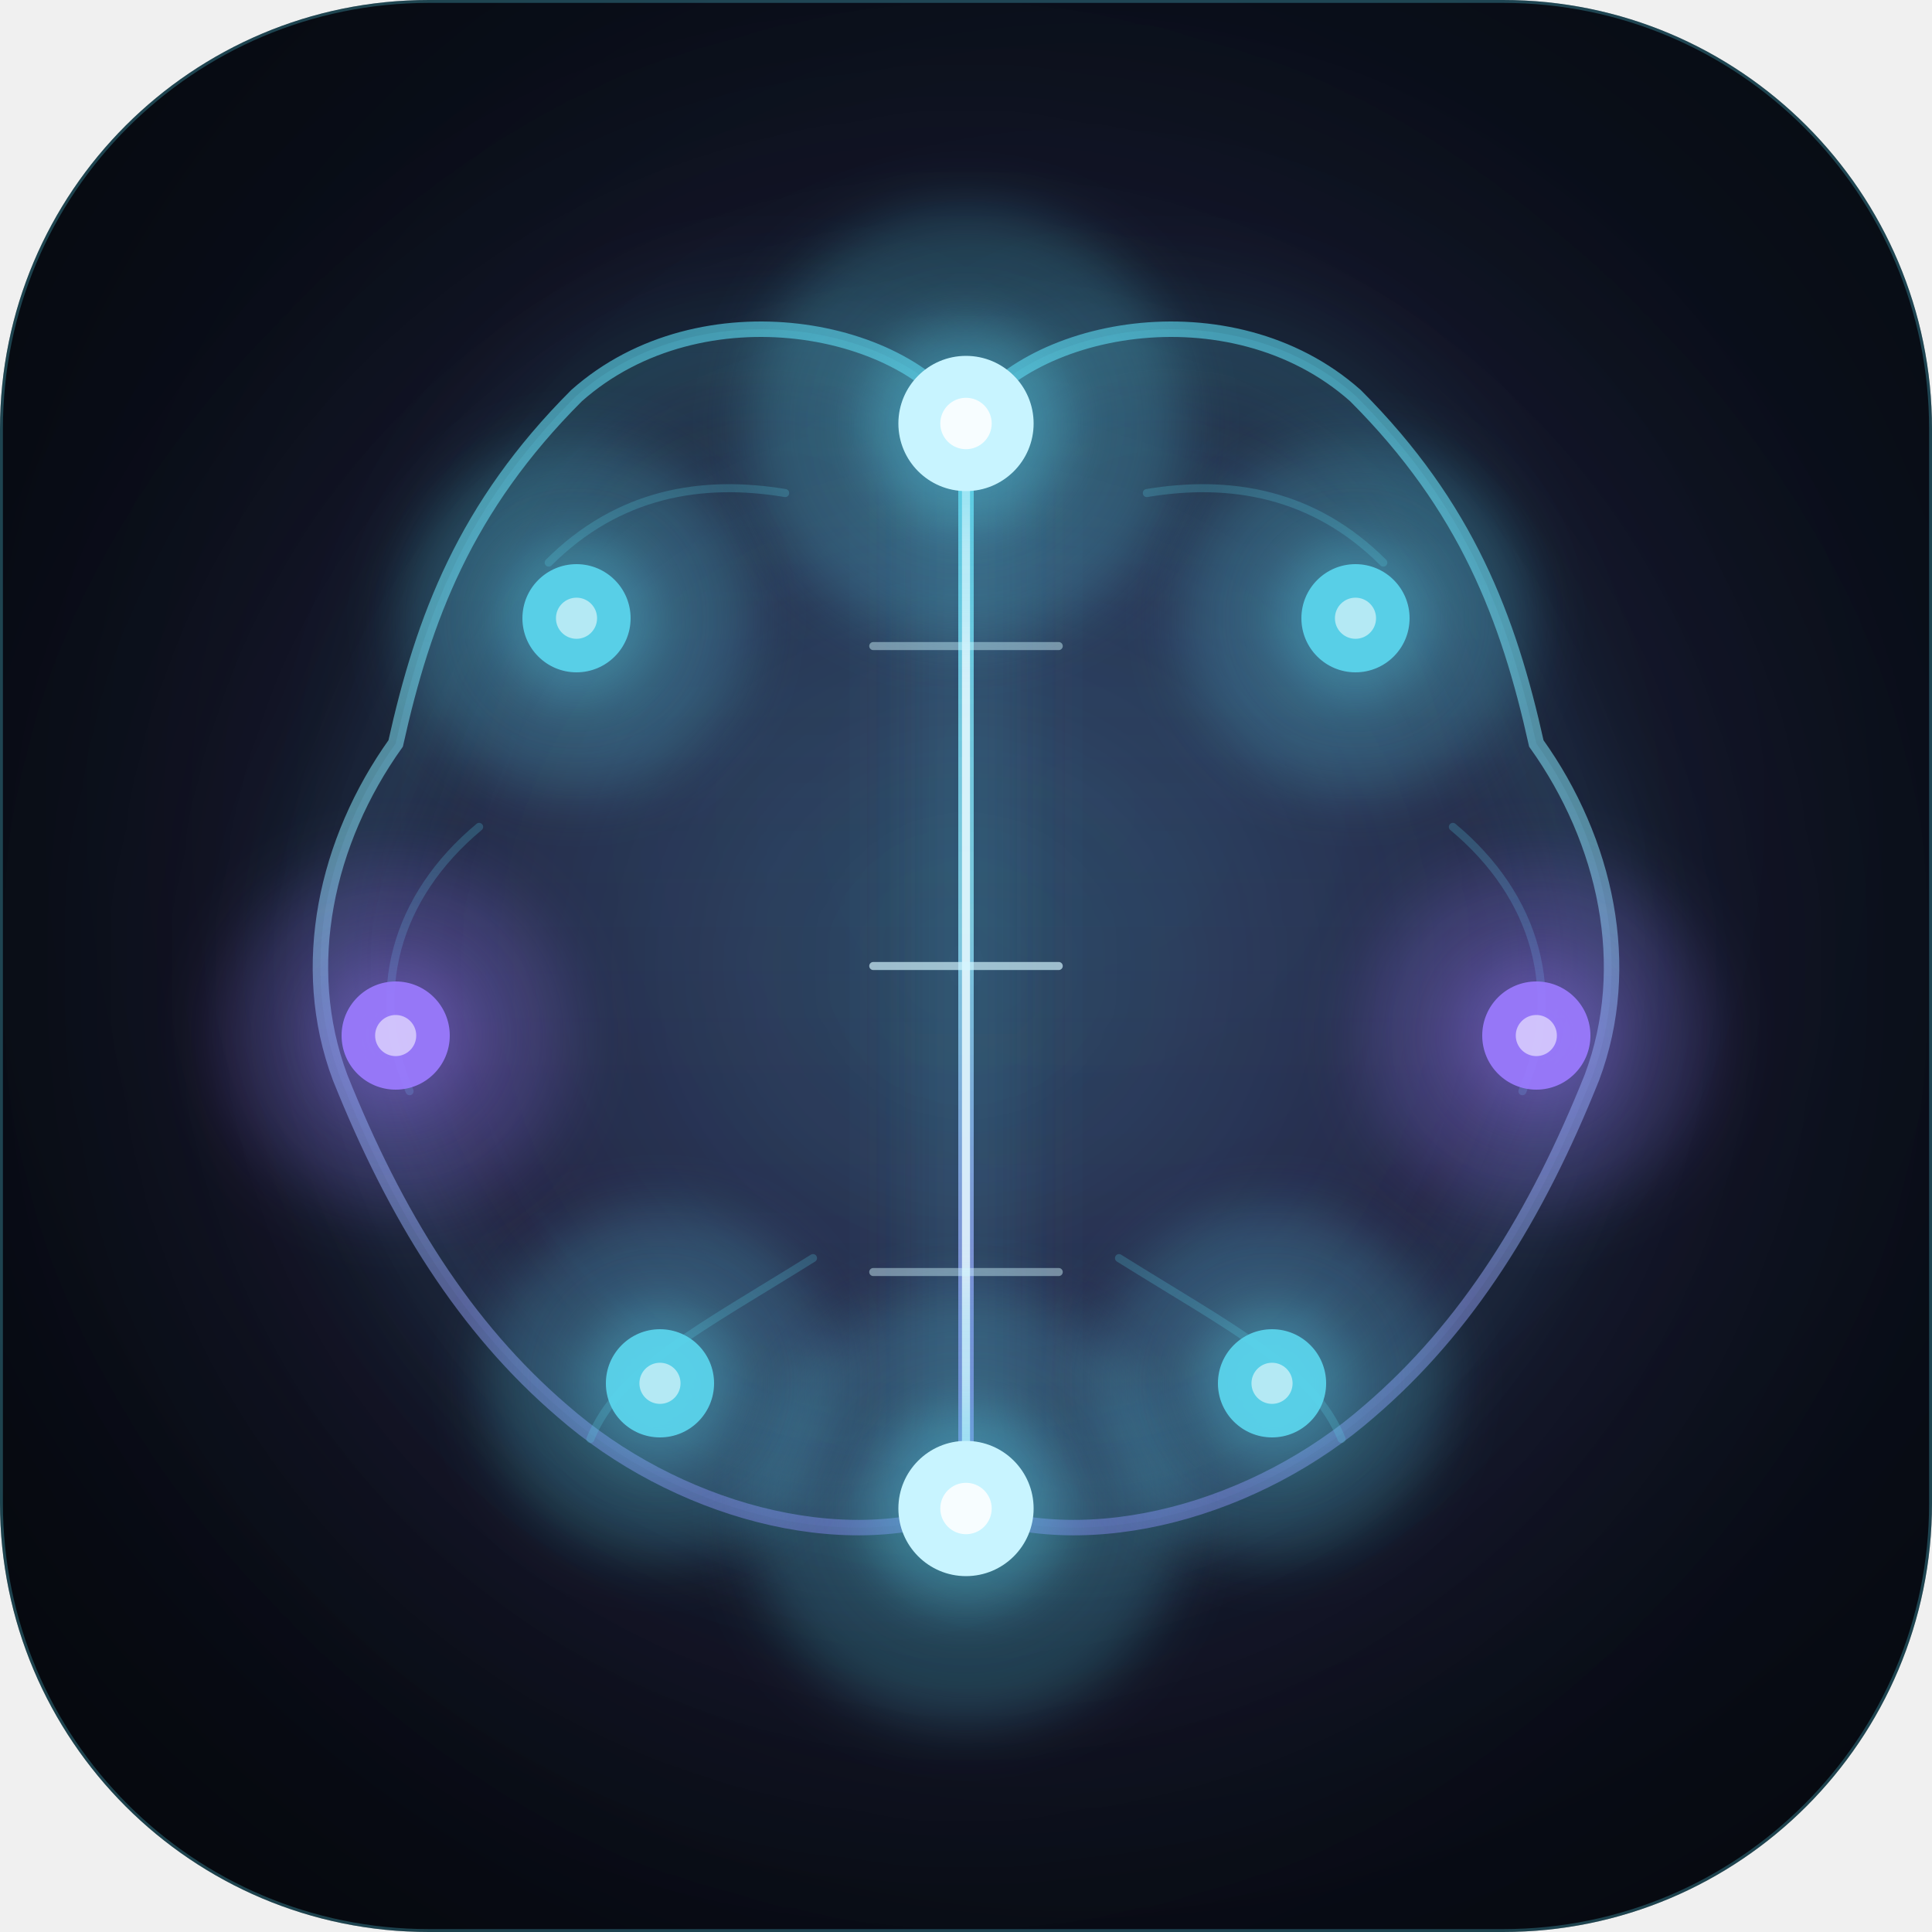
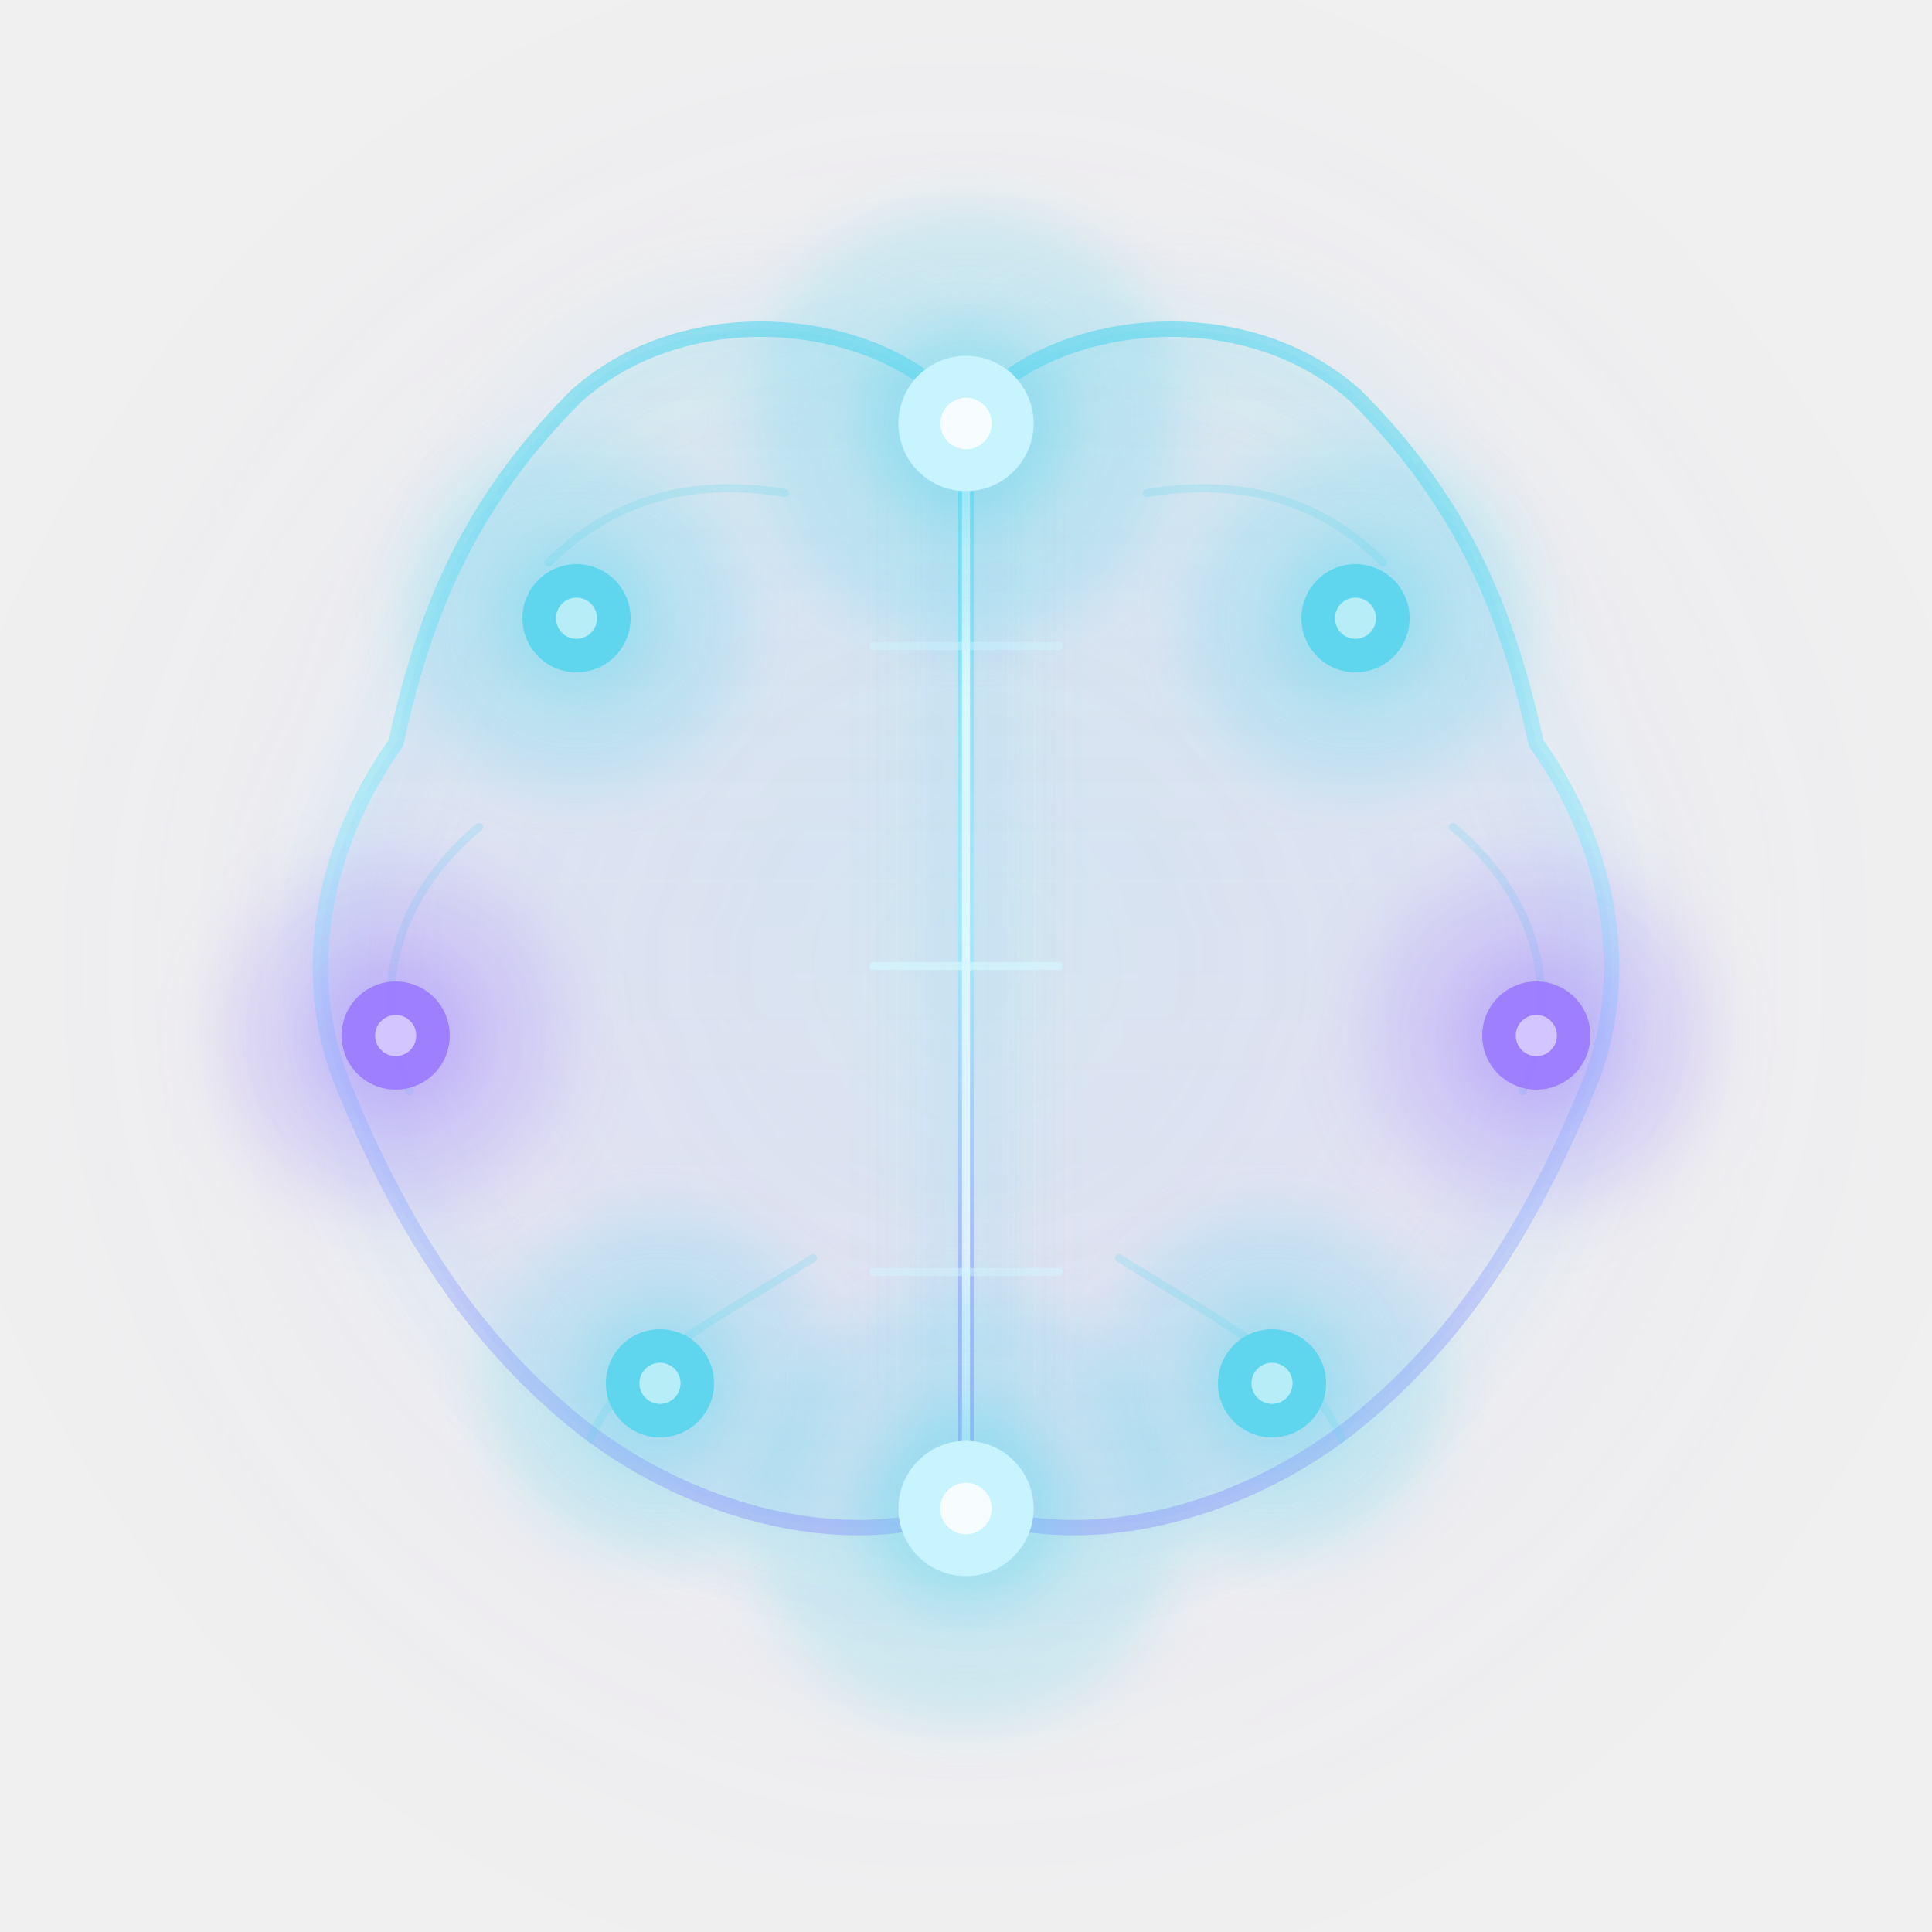
<svg xmlns="http://www.w3.org/2000/svg" viewBox="0 0 192 192" width="192" height="192">
  <defs>
-     <radialGradient id="bqbsqt_bg" cx="56%" cy="42%" r="70%">
-       <stop offset="0%" stop-color="#0e1626" />
-       <stop offset="100%" stop-color="#06090f" />
-     </radialGradient>
-     <filter id="bqbsqt_gc" x="-80%" y="-80%" width="260%" height="260%">
+     <filter id="b0cs10_gc" x="-80%" y="-80%" width="260%" height="260%">
      <feGaussianBlur stdDeviation="2.688" />
    </filter>
-     <filter id="bqbsqt_gc2" x="-120%" y="-120%" width="340%" height="340%">
+     <filter id="b0cs10_gc2" x="-120%" y="-120%" width="340%" height="340%">
      <feGaussianBlur stdDeviation="4.608" />
    </filter>
-     <filter id="bqbsqt_gv" x="-80%" y="-80%" width="260%" height="260%">
+     <filter id="b0cs10_gv" x="-80%" y="-80%" width="260%" height="260%">
      <feGaussianBlur stdDeviation="3.226" />
    </filter>
-     <filter id="bqbsqt_halo" x="-60%" y="-60%" width="220%" height="220%">
-       <feGaussianBlur stdDeviation="10.56" />
+     <filter id="b0cs10_halo" x="-60%" y="-60%" width="220%" height="220%">
+       <feGaussianBlur stdDeviation="8.448" />
    </filter>
-     <filter id="bqbsqt_fiss" x="-200%" y="-30%" width="500%" height="160%">
+     <filter id="b0cs10_fiss" x="-200%" y="-30%" width="500%" height="160%">
      <feGaussianBlur stdDeviation="2.304" />
    </filter>
-     <clipPath id="bqbsqt_clip">
-       <rect width="192" height="192" rx="42.624" ry="42.624" />
-     </clipPath>
-     <linearGradient id="bqbsqt_lf" x1="0%" y1="0%" x2="0%" y2="100%">
+     <linearGradient id="b0cs10_lf" x1="0%" y1="0%" x2="0%" y2="100%">
      <stop offset="0%" stop-color="#5ad6ee" stop-opacity="0.165" />
      <stop offset="100%" stop-color="#9b7bff" stop-opacity="0.066" />
    </linearGradient>
-     <linearGradient id="bqbsqt_ls" x1="0%" y1="0%" x2="0%" y2="100%">
+     <linearGradient id="b0cs10_ls" x1="0%" y1="0%" x2="0%" y2="100%">
      <stop offset="0%" stop-color="#5ad6ee" stop-opacity="0.62" />
      <stop offset="50%" stop-color="#93ecff" stop-opacity="0.496" />
      <stop offset="100%" stop-color="#9b7bff" stop-opacity="0.434" />
    </linearGradient>
-     <radialGradient id="bqbsqt_hg" cx="50%" cy="50%" r="50%">
-       <stop offset="0%" stop-color="#5ad6ee" stop-opacity="0.32" />
-       <stop offset="55%" stop-color="#9b7bff" stop-opacity="0.12" />
+     <radialGradient id="b0cs10_hg" cx="50%" cy="50%" r="50%">
+       <stop offset="0%" stop-color="#5ad6ee" stop-opacity="0.18" />
+       <stop offset="55%" stop-color="#9b7bff" stop-opacity="0.08" />
      <stop offset="100%" stop-color="#9b7bff" stop-opacity="0" />
    </radialGradient>
  </defs>
-   <g clip-path="url(#bqbsqt_clip)">
-     <rect width="192" height="192" fill="url(#bqbsqt_bg)" />
-     <rect width="192" height="192" fill="url(#bqbsqt_hg)" filter="url(#bqbsqt_halo)" opacity="0.85" />
-     <path d="M 96,42.086 C 90.47,32.41 69.734,28.262 57.293,39.322 C 46.234,50.381 42.086,61.44 39.322,73.882 C 32.41,83.558 29.645,96 33.792,107.059 C 39.322,120.883 46.234,131.942 55.91,140.237 C 66.97,149.914 83.558,154.752 96,149.914 Z" fill="url(#bqbsqt_lf)" opacity="0.9" />
-     <path d="M 96,42.086 C 101.53,32.41 122.266,28.262 134.707,39.322 C 145.766,50.381 149.914,61.44 152.678,73.882 C 159.59,83.558 162.355,96 158.208,107.059 C 152.678,120.883 145.766,131.942 136.09,140.237 C 125.03,149.914 108.442,154.752 96,149.914 Z" fill="url(#bqbsqt_lf)" opacity="0.9" />
-     <path d="M 96,42.086 C 90.47,32.41 69.734,28.262 57.293,39.322 C 46.234,50.381 42.086,61.44 39.322,73.882 C 32.41,83.558 29.645,96 33.792,107.059 C 39.322,120.883 46.234,131.942 55.91,140.237 C 66.97,149.914 83.558,154.752 96,149.914 Z" fill="none" stroke="#5ad6ee" stroke-width="3.84" opacity="0.18" filter="url(#bqbsqt_gc2)" />
-     <path d="M 96,42.086 C 101.53,32.41 122.266,28.262 134.707,39.322 C 145.766,50.381 149.914,61.44 152.678,73.882 C 159.59,83.558 162.355,96 158.208,107.059 C 152.678,120.883 145.766,131.942 136.09,140.237 C 125.03,149.914 108.442,154.752 96,149.914 Z" fill="none" stroke="#5ad6ee" stroke-width="3.84" opacity="0.18" filter="url(#bqbsqt_gc2)" />
-     <path d="M 96,42.086 C 90.47,32.41 69.734,28.262 57.293,39.322 C 46.234,50.381 42.086,61.44 39.322,73.882 C 32.41,83.558 29.645,96 33.792,107.059 C 39.322,120.883 46.234,131.942 55.91,140.237 C 66.97,149.914 83.558,154.752 96,149.914 Z" fill="none" stroke="url(#bqbsqt_ls)" stroke-width="1.536" />
-     <path d="M 96,42.086 C 101.53,32.41 122.266,28.262 134.707,39.322 C 145.766,50.381 149.914,61.44 152.678,73.882 C 159.59,83.558 162.355,96 158.208,107.059 C 152.678,120.883 145.766,131.942 136.09,140.237 C 125.03,149.914 108.442,154.752 96,149.914 Z" fill="none" stroke="url(#bqbsqt_ls)" stroke-width="1.536" />
-     <path d="M 78.029,48.998 C 69.734,47.616 61.44,48.998 54.528,55.91" fill="none" stroke="#5ad6ee" stroke-width="0.8" opacity="0.22" stroke-linecap="round" />
-     <path d="M 47.616,82.176 C 39.322,89.088 36.557,98.765 40.704,108.442" fill="none" stroke="#5ad6ee" stroke-width="0.8" opacity="0.22" stroke-linecap="round" />
-     <path d="M 80.794,125.03 C 69.734,131.942 61.44,136.09 58.675,143.002" fill="none" stroke="#5ad6ee" stroke-width="0.8" opacity="0.22" stroke-linecap="round" />
-     <path d="M 113.971,48.998 C 122.266,47.616 130.56,48.998 137.472,55.91" fill="none" stroke="#5ad6ee" stroke-width="0.8" opacity="0.22" stroke-linecap="round" />
-     <path d="M 144.384,82.176 C 152.678,89.088 155.443,98.765 151.296,108.442" fill="none" stroke="#5ad6ee" stroke-width="0.8" opacity="0.22" stroke-linecap="round" />
-     <path d="M 111.206,125.03 C 122.266,131.942 130.56,136.09 133.325,143.002" fill="none" stroke="#5ad6ee" stroke-width="0.8" opacity="0.22" stroke-linecap="round" />
-     <line x1="96" y1="42.086" x2="96" y2="149.914" stroke="#93ecff" stroke-width="2.304" opacity="0.55" stroke-linecap="round" filter="url(#bqbsqt_fiss)" />
-     <line x1="96" y1="42.086" x2="96" y2="149.914" stroke="#e8f9ff" stroke-width="0.8" stroke-linecap="round" opacity="0.85" />
-     <line x1="86.784" y1="64.205" x2="105.216" y2="64.205" stroke="#93ecff" stroke-width="2" opacity="0.24" stroke-linecap="round" filter="url(#bqbsqt_gc)" />
-     <line x1="86.784" y1="64.205" x2="105.216" y2="64.205" stroke="#d4f6ff" stroke-width="0.8" opacity="0.45" stroke-linecap="round" />
-     <line x1="86.784" y1="96" x2="105.216" y2="96" stroke="#93ecff" stroke-width="2" opacity="0.36" stroke-linecap="round" filter="url(#bqbsqt_gc)" />
-     <line x1="86.784" y1="96" x2="105.216" y2="96" stroke="#d4f6ff" stroke-width="0.8" opacity="0.675" stroke-linecap="round" />
-     <line x1="86.784" y1="126.413" x2="105.216" y2="126.413" stroke="#93ecff" stroke-width="2" opacity="0.24" stroke-linecap="round" filter="url(#bqbsqt_gc)" />
-     <line x1="86.784" y1="126.413" x2="105.216" y2="126.413" stroke="#d4f6ff" stroke-width="0.8" opacity="0.45" stroke-linecap="round" />
-     <circle cx="96" cy="42.086" r="21.504" fill="#5ad6ee" opacity="0.22" filter="url(#bqbsqt_gc)" />
-     <circle cx="96" cy="42.086" r="10.08" fill="#5ad6ee" opacity="0.35" filter="url(#bqbsqt_gc)" />
-     <circle cx="96" cy="42.086" r="6.72" fill="#c8f4ff" opacity="1" />
-     <circle cx="96" cy="42.086" r="2.554" fill="white" opacity="0.85" />
-     <circle cx="96" cy="149.914" r="21.504" fill="#5ad6ee" opacity="0.22" filter="url(#bqbsqt_gc)" />
-     <circle cx="96" cy="149.914" r="10.08" fill="#5ad6ee" opacity="0.35" filter="url(#bqbsqt_gc)" />
-     <circle cx="96" cy="149.914" r="6.72" fill="#c8f4ff" opacity="1" />
-     <circle cx="96" cy="149.914" r="2.554" fill="white" opacity="0.85" />
-     <circle cx="57.293" cy="61.44" r="17.203" fill="#5ad6ee" opacity="0.22" filter="url(#bqbsqt_gc)" />
-     <circle cx="57.293" cy="61.44" r="8.064" fill="#5ad6ee" opacity="0.35" filter="url(#bqbsqt_gc)" />
-     <circle cx="57.293" cy="61.44" r="5.376" fill="#5ad6ee" opacity="0.92" />
-     <circle cx="57.293" cy="61.44" r="2.043" fill="white" opacity="0.55" />
-     <circle cx="39.322" cy="102.912" r="17.203" fill="#9b7bff" opacity="0.22" filter="url(#bqbsqt_gv)" />
-     <circle cx="39.322" cy="102.912" r="8.064" fill="#9b7bff" opacity="0.35" filter="url(#bqbsqt_gv)" />
-     <circle cx="39.322" cy="102.912" r="5.376" fill="#9b7bff" opacity="0.92" />
-     <circle cx="39.322" cy="102.912" r="2.043" fill="white" opacity="0.55" />
-     <circle cx="65.587" cy="137.472" r="17.203" fill="#5ad6ee" opacity="0.22" filter="url(#bqbsqt_gc)" />
-     <circle cx="65.587" cy="137.472" r="8.064" fill="#5ad6ee" opacity="0.35" filter="url(#bqbsqt_gc)" />
-     <circle cx="65.587" cy="137.472" r="5.376" fill="#5ad6ee" opacity="0.92" />
-     <circle cx="65.587" cy="137.472" r="2.043" fill="white" opacity="0.55" />
-     <circle cx="134.707" cy="61.44" r="17.203" fill="#5ad6ee" opacity="0.22" filter="url(#bqbsqt_gc)" />
-     <circle cx="134.707" cy="61.44" r="8.064" fill="#5ad6ee" opacity="0.35" filter="url(#bqbsqt_gc)" />
-     <circle cx="134.707" cy="61.44" r="5.376" fill="#5ad6ee" opacity="0.92" />
-     <circle cx="134.707" cy="61.44" r="2.043" fill="white" opacity="0.55" />
-     <circle cx="152.678" cy="102.912" r="17.203" fill="#9b7bff" opacity="0.22" filter="url(#bqbsqt_gv)" />
-     <circle cx="152.678" cy="102.912" r="8.064" fill="#9b7bff" opacity="0.35" filter="url(#bqbsqt_gv)" />
-     <circle cx="152.678" cy="102.912" r="5.376" fill="#9b7bff" opacity="0.92" />
-     <circle cx="152.678" cy="102.912" r="2.043" fill="white" opacity="0.55" />
-     <circle cx="126.413" cy="137.472" r="17.203" fill="#5ad6ee" opacity="0.22" filter="url(#bqbsqt_gc)" />
-     <circle cx="126.413" cy="137.472" r="8.064" fill="#5ad6ee" opacity="0.35" filter="url(#bqbsqt_gc)" />
-     <circle cx="126.413" cy="137.472" r="5.376" fill="#5ad6ee" opacity="0.92" />
-     <circle cx="126.413" cy="137.472" r="2.043" fill="white" opacity="0.55" />
-     <rect width="192" height="192" rx="42.624" ry="42.624" fill="none" stroke="#5ad6ee" stroke-width="0.576" opacity="0.28" />
-   </g>
+   <rect width="192" height="192" fill="url(#b0cs10_hg)" filter="url(#b0cs10_halo)" opacity="0.7" />
+   <path d="M 96,42.086 C 90.47,32.41 69.734,28.262 57.293,39.322 C 46.234,50.381 42.086,61.44 39.322,73.882 C 32.41,83.558 29.645,96 33.792,107.059 C 39.322,120.883 46.234,131.942 55.91,140.237 C 66.97,149.914 83.558,154.752 96,149.914 Z" fill="url(#b0cs10_lf)" opacity="0.9" />
+   <path d="M 96,42.086 C 101.53,32.41 122.266,28.262 134.707,39.322 C 145.766,50.381 149.914,61.44 152.678,73.882 C 159.59,83.558 162.355,96 158.208,107.059 C 152.678,120.883 145.766,131.942 136.09,140.237 C 125.03,149.914 108.442,154.752 96,149.914 Z" fill="url(#b0cs10_lf)" opacity="0.9" />
+   <path d="M 96,42.086 C 90.47,32.41 69.734,28.262 57.293,39.322 C 46.234,50.381 42.086,61.44 39.322,73.882 C 32.41,83.558 29.645,96 33.792,107.059 C 39.322,120.883 46.234,131.942 55.91,140.237 C 66.97,149.914 83.558,154.752 96,149.914 Z" fill="none" stroke="#5ad6ee" stroke-width="3.84" opacity="0.18" filter="url(#b0cs10_gc2)" />
+   <path d="M 96,42.086 C 101.53,32.41 122.266,28.262 134.707,39.322 C 145.766,50.381 149.914,61.44 152.678,73.882 C 159.59,83.558 162.355,96 158.208,107.059 C 152.678,120.883 145.766,131.942 136.09,140.237 C 125.03,149.914 108.442,154.752 96,149.914 Z" fill="none" stroke="#5ad6ee" stroke-width="3.84" opacity="0.18" filter="url(#b0cs10_gc2)" />
+   <path d="M 96,42.086 C 90.47,32.41 69.734,28.262 57.293,39.322 C 46.234,50.381 42.086,61.44 39.322,73.882 C 32.41,83.558 29.645,96 33.792,107.059 C 39.322,120.883 46.234,131.942 55.91,140.237 C 66.97,149.914 83.558,154.752 96,149.914 Z" fill="none" stroke="url(#b0cs10_ls)" stroke-width="1.536" />
+   <path d="M 96,42.086 C 101.53,32.41 122.266,28.262 134.707,39.322 C 145.766,50.381 149.914,61.44 152.678,73.882 C 159.59,83.558 162.355,96 158.208,107.059 C 152.678,120.883 145.766,131.942 136.09,140.237 C 125.03,149.914 108.442,154.752 96,149.914 Z" fill="none" stroke="url(#b0cs10_ls)" stroke-width="1.536" />
+   <path d="M 78.029,48.998 C 69.734,47.616 61.44,48.998 54.528,55.91" fill="none" stroke="#5ad6ee" stroke-width="0.8" opacity="0.22" stroke-linecap="round" />
+   <path d="M 47.616,82.176 C 39.322,89.088 36.557,98.765 40.704,108.442" fill="none" stroke="#5ad6ee" stroke-width="0.8" opacity="0.22" stroke-linecap="round" />
+   <path d="M 80.794,125.03 C 69.734,131.942 61.44,136.09 58.675,143.002" fill="none" stroke="#5ad6ee" stroke-width="0.8" opacity="0.22" stroke-linecap="round" />
+   <path d="M 113.971,48.998 C 122.266,47.616 130.56,48.998 137.472,55.91" fill="none" stroke="#5ad6ee" stroke-width="0.8" opacity="0.22" stroke-linecap="round" />
+   <path d="M 144.384,82.176 C 152.678,89.088 155.443,98.765 151.296,108.442" fill="none" stroke="#5ad6ee" stroke-width="0.8" opacity="0.22" stroke-linecap="round" />
+   <path d="M 111.206,125.03 C 122.266,131.942 130.56,136.09 133.325,143.002" fill="none" stroke="#5ad6ee" stroke-width="0.8" opacity="0.22" stroke-linecap="round" />
+   <line x1="96" y1="42.086" x2="96" y2="149.914" stroke="#93ecff" stroke-width="2.304" opacity="0.55" stroke-linecap="round" filter="url(#b0cs10_fiss)" />
+   <line x1="96" y1="42.086" x2="96" y2="149.914" stroke="#e8f9ff" stroke-width="0.8" stroke-linecap="round" opacity="0.85" />
+   <line x1="86.784" y1="64.205" x2="105.216" y2="64.205" stroke="#93ecff" stroke-width="2" opacity="0.24" stroke-linecap="round" filter="url(#b0cs10_gc)" />
+   <line x1="86.784" y1="64.205" x2="105.216" y2="64.205" stroke="#d4f6ff" stroke-width="0.8" opacity="0.45" stroke-linecap="round" />
+   <line x1="86.784" y1="96" x2="105.216" y2="96" stroke="#93ecff" stroke-width="2" opacity="0.36" stroke-linecap="round" filter="url(#b0cs10_gc)" />
+   <line x1="86.784" y1="96" x2="105.216" y2="96" stroke="#d4f6ff" stroke-width="0.8" opacity="0.675" stroke-linecap="round" />
+   <line x1="86.784" y1="126.413" x2="105.216" y2="126.413" stroke="#93ecff" stroke-width="2" opacity="0.24" stroke-linecap="round" filter="url(#b0cs10_gc)" />
+   <line x1="86.784" y1="126.413" x2="105.216" y2="126.413" stroke="#d4f6ff" stroke-width="0.8" opacity="0.45" stroke-linecap="round" />
+   <circle cx="96" cy="42.086" r="21.504" fill="#5ad6ee" opacity="0.22" filter="url(#b0cs10_gc)" />
+   <circle cx="96" cy="42.086" r="10.08" fill="#5ad6ee" opacity="0.35" filter="url(#b0cs10_gc)" />
+   <circle cx="96" cy="42.086" r="6.72" fill="#c8f4ff" opacity="1" />
+   <circle cx="96" cy="42.086" r="2.554" fill="white" opacity="0.85" />
+   <circle cx="96" cy="149.914" r="21.504" fill="#5ad6ee" opacity="0.22" filter="url(#b0cs10_gc)" />
+   <circle cx="96" cy="149.914" r="10.08" fill="#5ad6ee" opacity="0.35" filter="url(#b0cs10_gc)" />
+   <circle cx="96" cy="149.914" r="6.72" fill="#c8f4ff" opacity="1" />
+   <circle cx="96" cy="149.914" r="2.554" fill="white" opacity="0.85" />
+   <circle cx="57.293" cy="61.44" r="17.203" fill="#5ad6ee" opacity="0.22" filter="url(#b0cs10_gc)" />
+   <circle cx="57.293" cy="61.44" r="8.064" fill="#5ad6ee" opacity="0.35" filter="url(#b0cs10_gc)" />
+   <circle cx="57.293" cy="61.44" r="5.376" fill="#5ad6ee" opacity="0.92" />
+   <circle cx="57.293" cy="61.44" r="2.043" fill="white" opacity="0.55" />
+   <circle cx="39.322" cy="102.912" r="17.203" fill="#9b7bff" opacity="0.22" filter="url(#b0cs10_gv)" />
+   <circle cx="39.322" cy="102.912" r="8.064" fill="#9b7bff" opacity="0.35" filter="url(#b0cs10_gv)" />
+   <circle cx="39.322" cy="102.912" r="5.376" fill="#9b7bff" opacity="0.92" />
+   <circle cx="39.322" cy="102.912" r="2.043" fill="white" opacity="0.55" />
+   <circle cx="65.587" cy="137.472" r="17.203" fill="#5ad6ee" opacity="0.22" filter="url(#b0cs10_gc)" />
+   <circle cx="65.587" cy="137.472" r="8.064" fill="#5ad6ee" opacity="0.35" filter="url(#b0cs10_gc)" />
+   <circle cx="65.587" cy="137.472" r="5.376" fill="#5ad6ee" opacity="0.92" />
+   <circle cx="65.587" cy="137.472" r="2.043" fill="white" opacity="0.55" />
+   <circle cx="134.707" cy="61.44" r="17.203" fill="#5ad6ee" opacity="0.22" filter="url(#b0cs10_gc)" />
+   <circle cx="134.707" cy="61.44" r="8.064" fill="#5ad6ee" opacity="0.35" filter="url(#b0cs10_gc)" />
+   <circle cx="134.707" cy="61.44" r="5.376" fill="#5ad6ee" opacity="0.92" />
+   <circle cx="134.707" cy="61.44" r="2.043" fill="white" opacity="0.55" />
+   <circle cx="152.678" cy="102.912" r="17.203" fill="#9b7bff" opacity="0.22" filter="url(#b0cs10_gv)" />
+   <circle cx="152.678" cy="102.912" r="8.064" fill="#9b7bff" opacity="0.35" filter="url(#b0cs10_gv)" />
+   <circle cx="152.678" cy="102.912" r="5.376" fill="#9b7bff" opacity="0.92" />
+   <circle cx="152.678" cy="102.912" r="2.043" fill="white" opacity="0.55" />
+   <circle cx="126.413" cy="137.472" r="17.203" fill="#5ad6ee" opacity="0.22" filter="url(#b0cs10_gc)" />
+   <circle cx="126.413" cy="137.472" r="8.064" fill="#5ad6ee" opacity="0.35" filter="url(#b0cs10_gc)" />
+   <circle cx="126.413" cy="137.472" r="5.376" fill="#5ad6ee" opacity="0.92" />
+   <circle cx="126.413" cy="137.472" r="2.043" fill="white" opacity="0.55" />
</svg>
